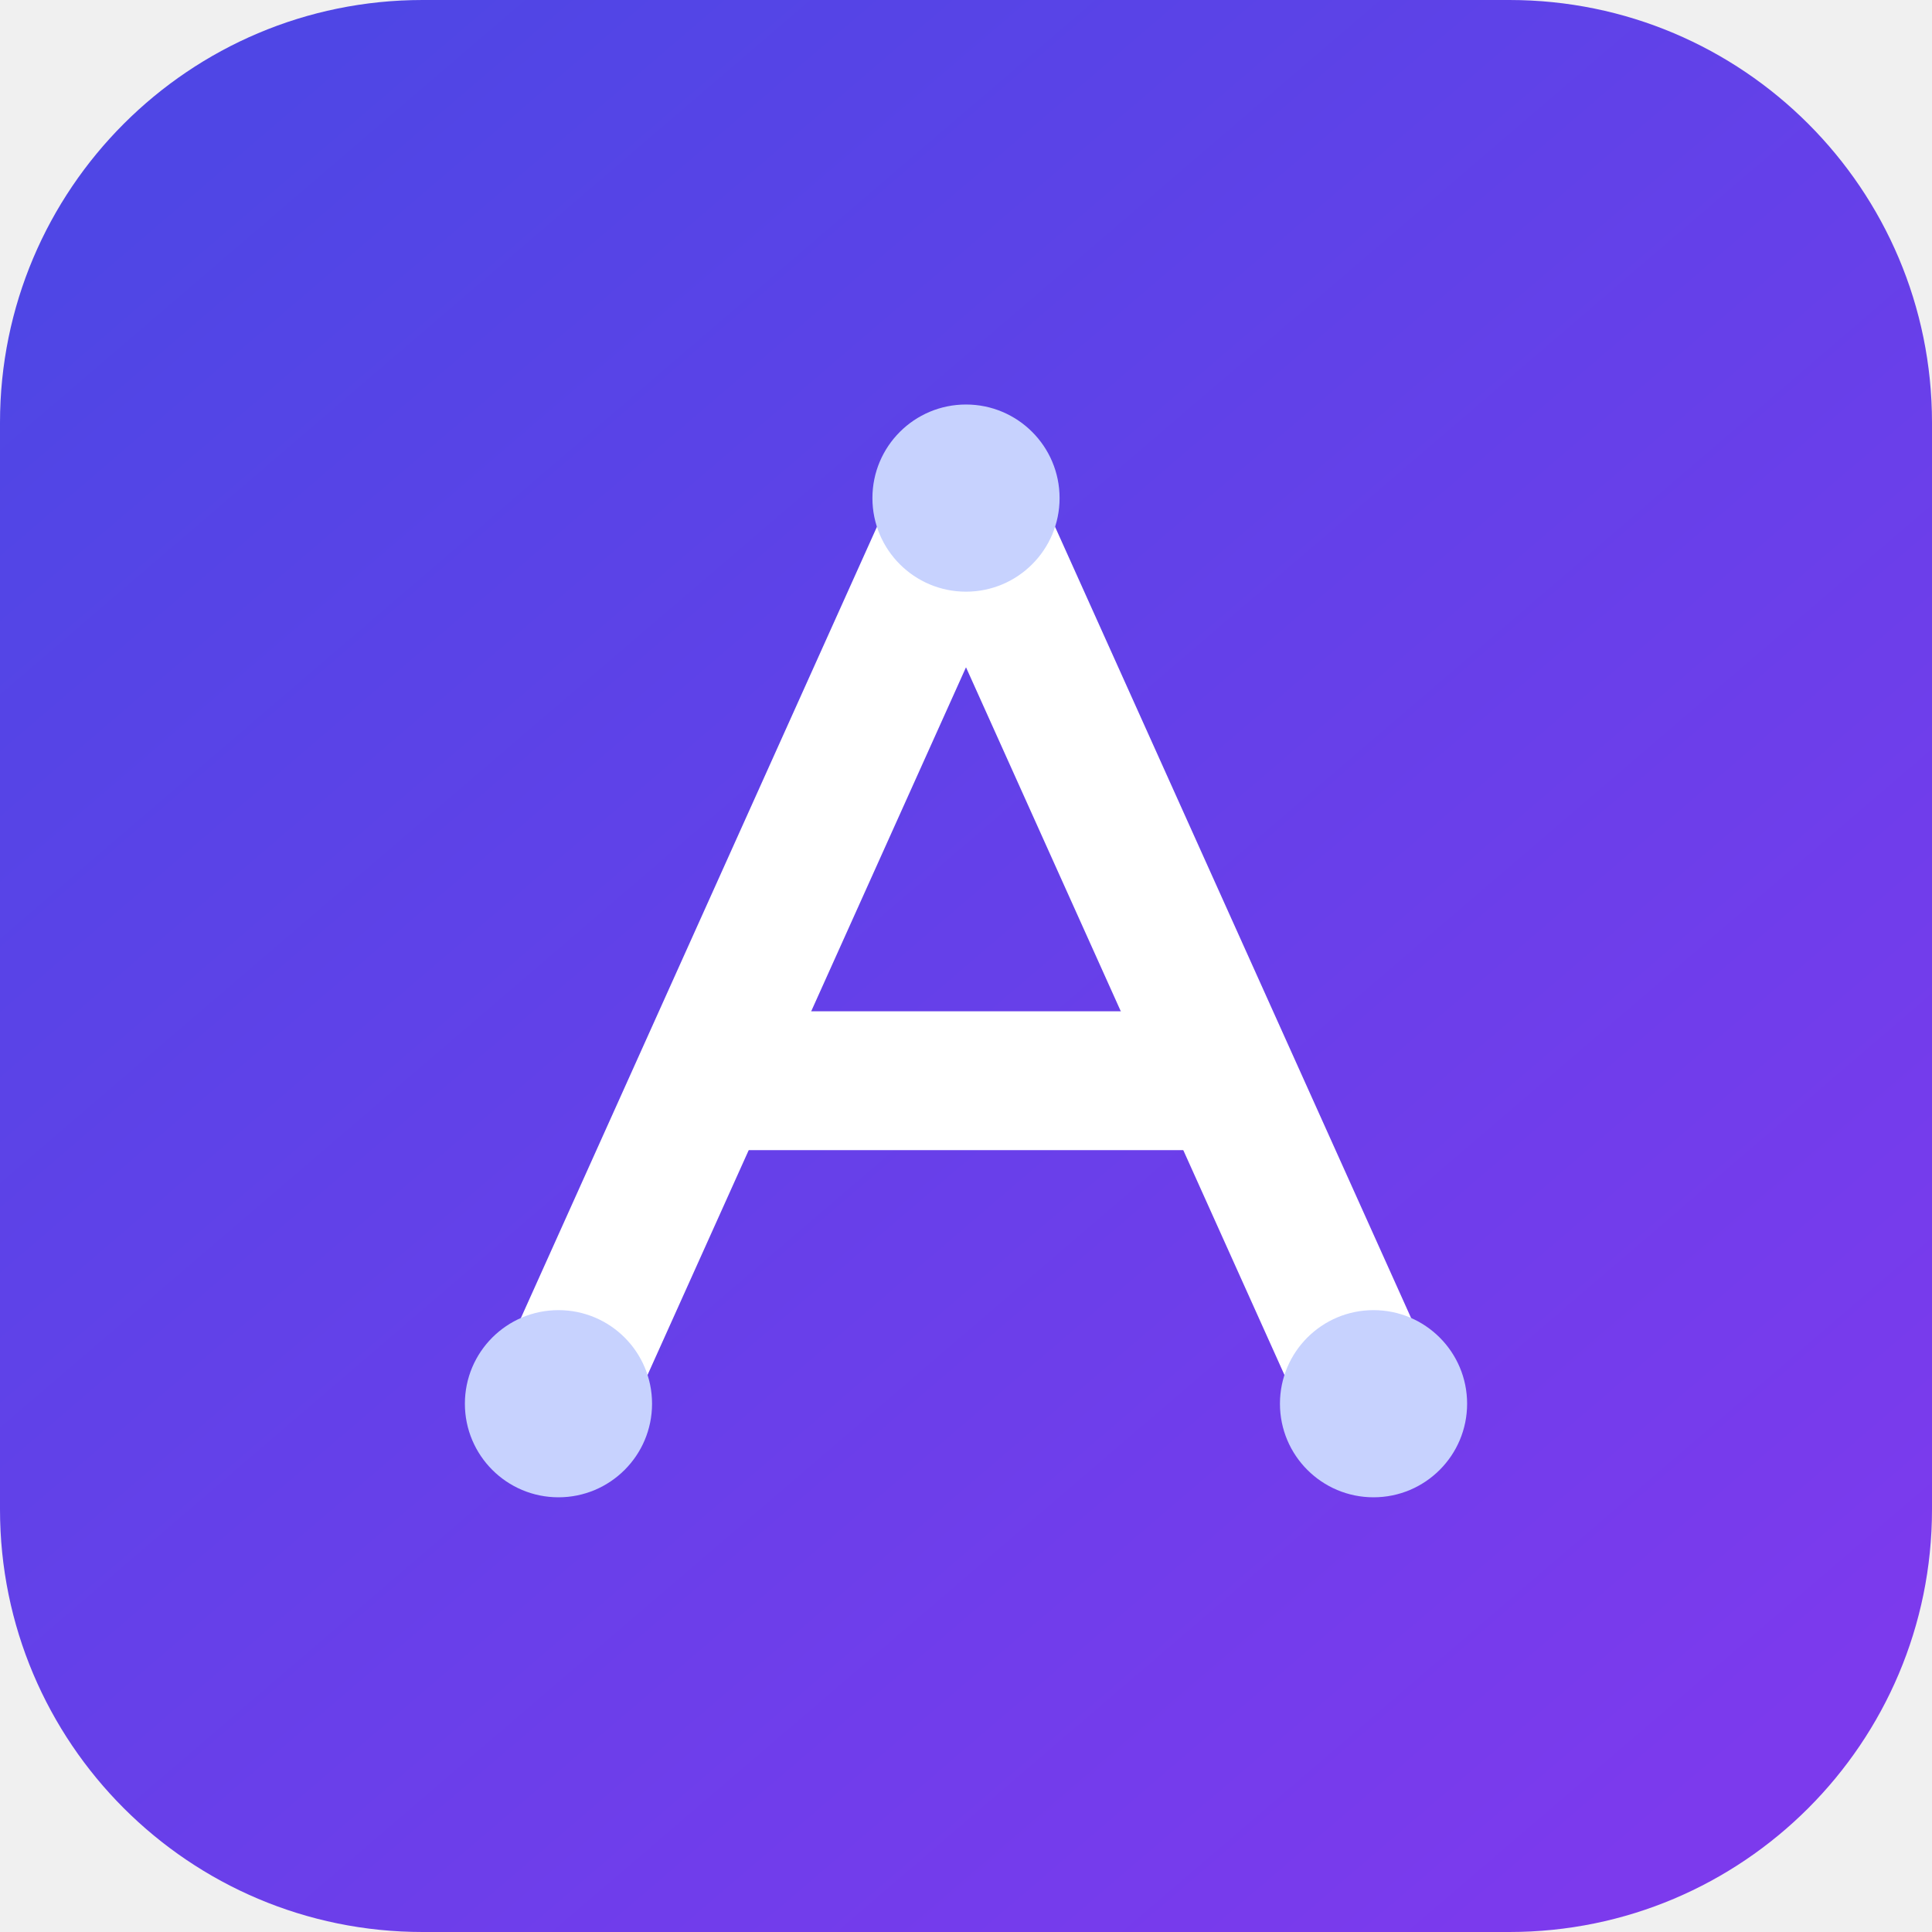
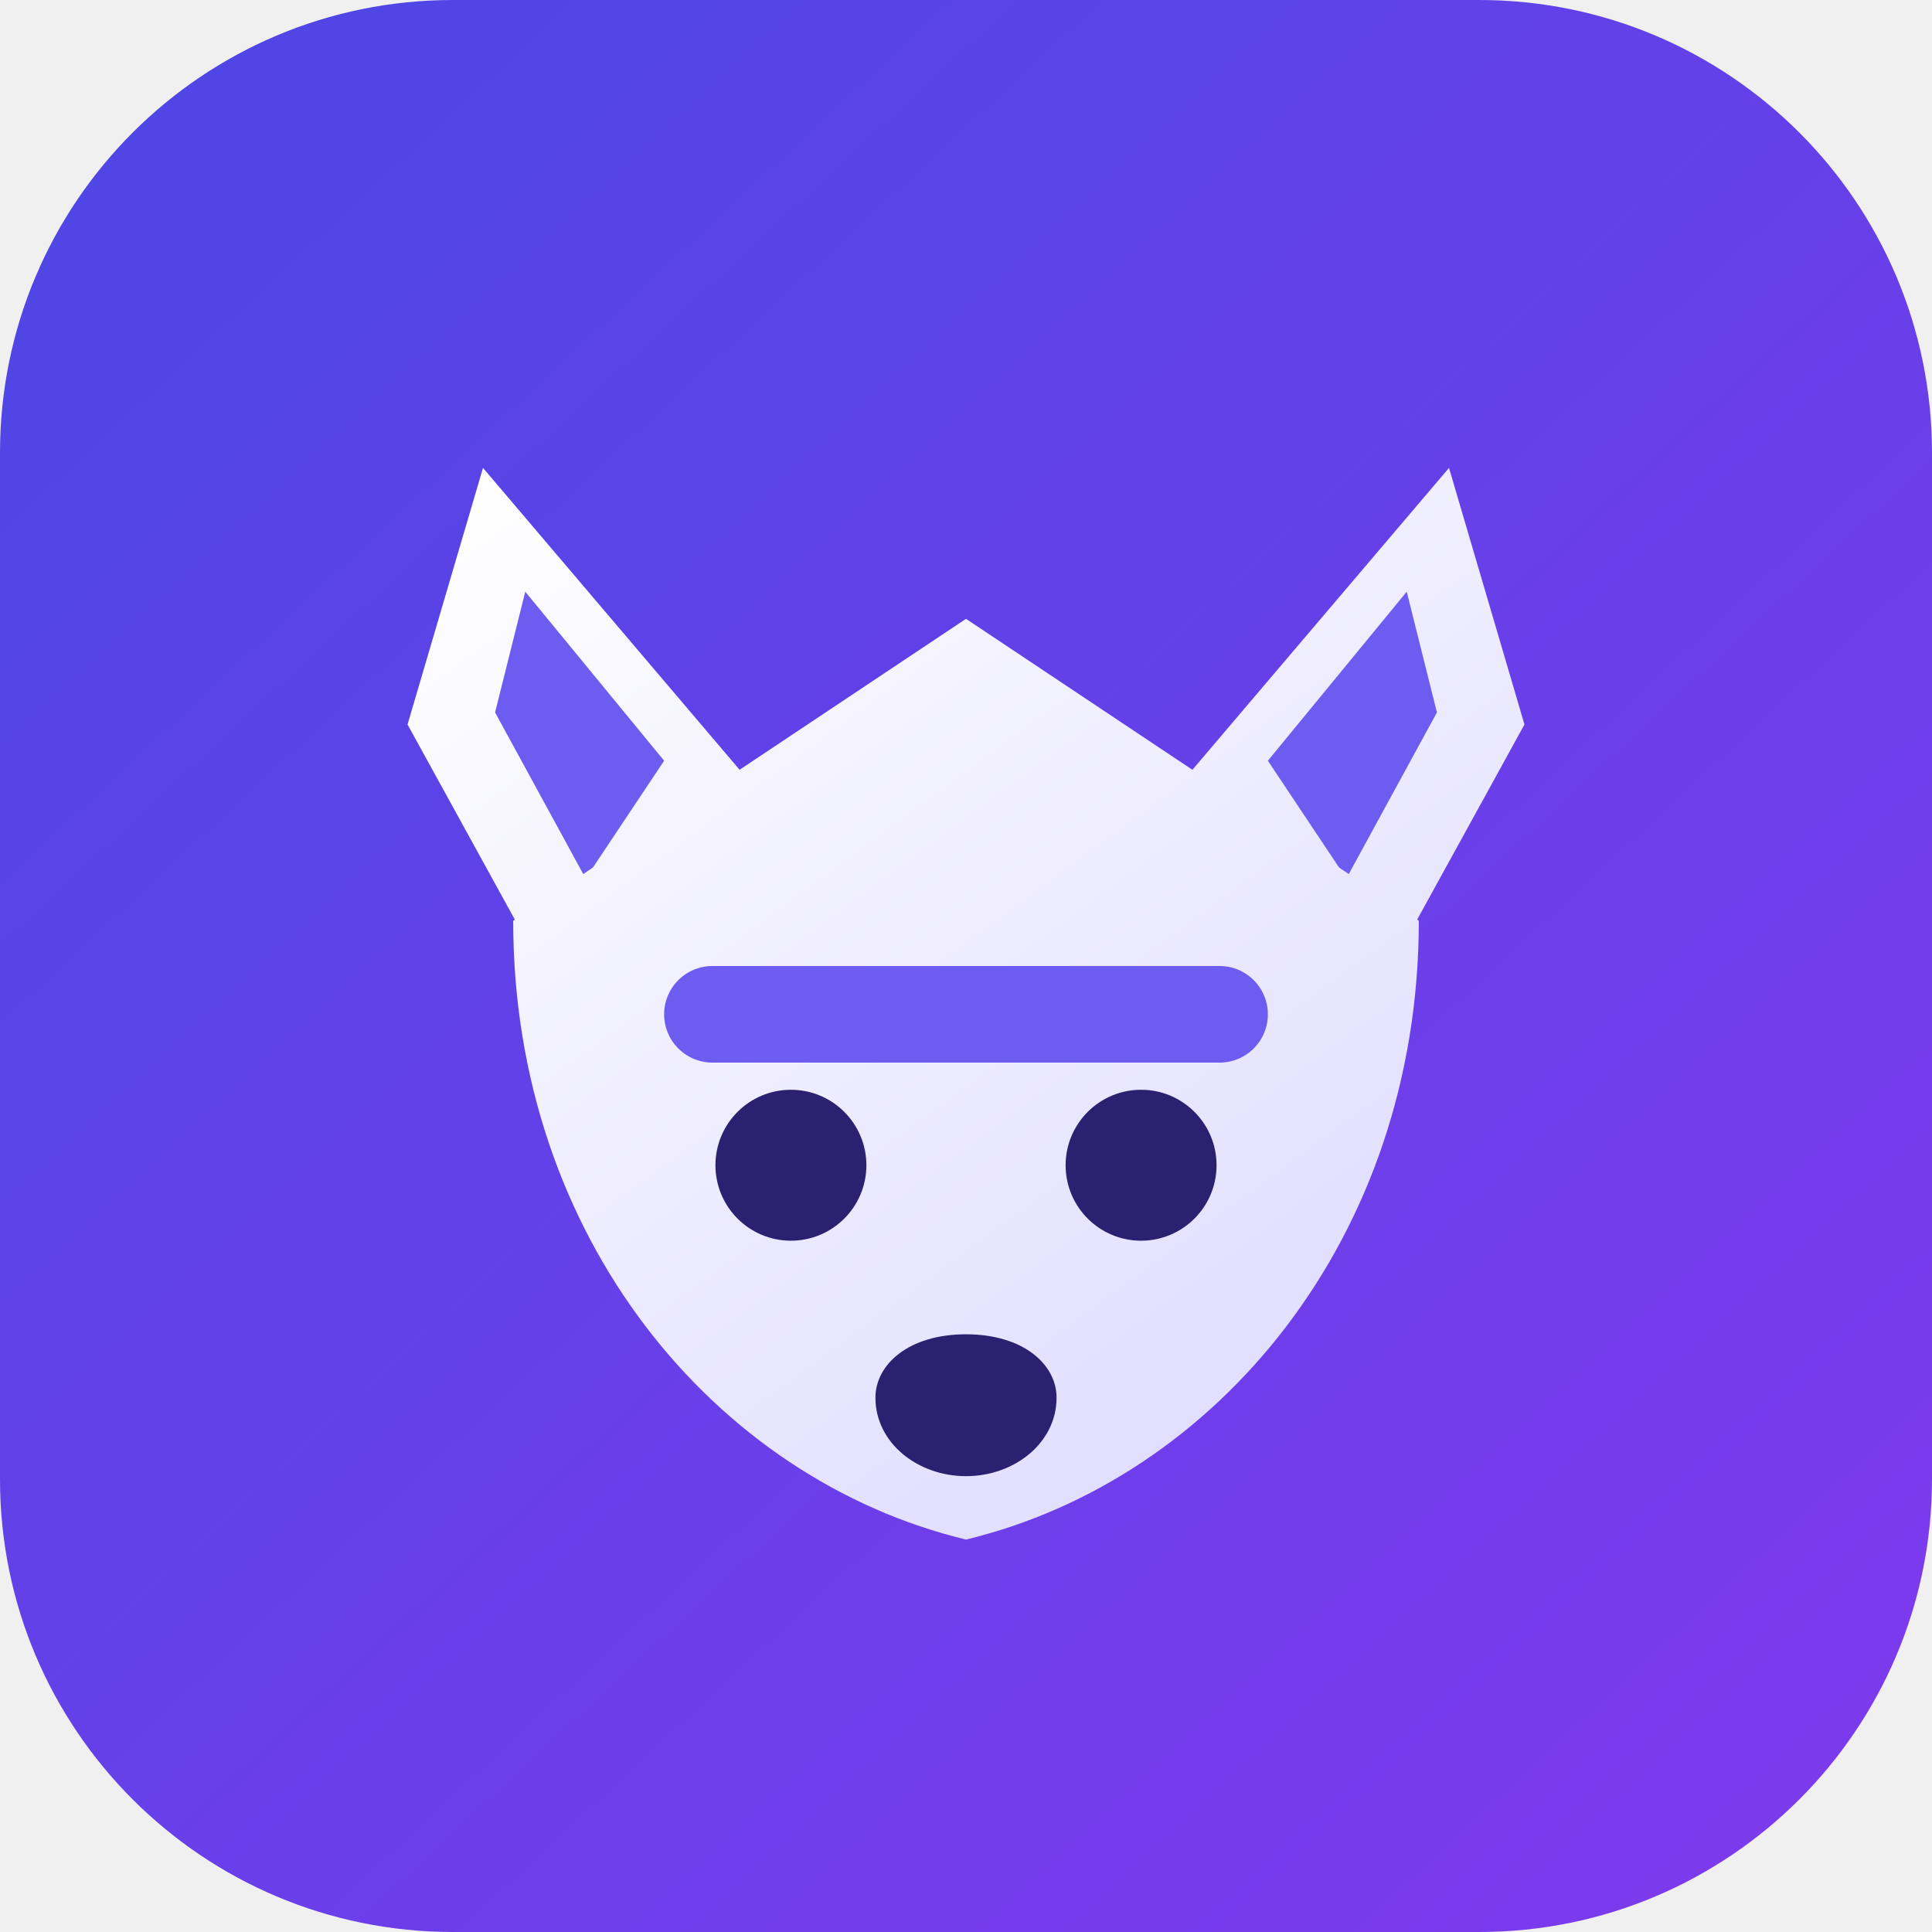
<svg xmlns="http://www.w3.org/2000/svg" viewBox="0 0 64 64" role="img" aria-label="AES">
  <defs>
-     <linearGradient id="aes-fav" x1="8" y1="4" x2="56" y2="60" gradientUnits="userSpaceOnUse">
+     <linearGradient id="aes-fav-bg" x1="6" y1="4" x2="58" y2="60" gradientUnits="userSpaceOnUse">
      <stop offset="0" stop-color="#4F46E5" />
      <stop offset="1" stop-color="#7C3AED" />
    </linearGradient>
+     <linearGradient id="aes-fav-fur" x1="18" y1="14" x2="46" y2="52" gradientUnits="userSpaceOnUse">
+       <stop offset="0" stop-color="#FFFFFF" />
+       <stop offset="1" stop-color="#DCD8FF" />
+     </linearGradient>
  </defs>
-   <rect width="64" height="64" rx="14" fill="url(#aes-fav)" />
-   <path d="M18.5 46.5 32 16.5 45.5 46.5" fill="none" stroke="#fff" stroke-width="4.6" stroke-linecap="round" stroke-linejoin="round" />
-   <path d="M24.2 35.8h15.6" fill="none" stroke="#fff" stroke-width="4.6" stroke-linecap="round" />
-   <circle cx="32" cy="16.5" r="3.1" fill="#C7D2FE" />
-   <circle cx="18.5" cy="46.5" r="3.1" fill="#C7D2FE" />
-   <circle cx="45.5" cy="46.5" r="3.1" fill="#C7D2FE" />
+   <rect width="64" height="64" rx="15" fill="url(#aes-fav-bg)" />
+   <path d="M16 15.5 24.5 25.5 19 34 13.5 24z" fill="url(#aes-fav-fur)" />
+   <path d="M48 15.5 39.5 25.5 45 34 50.5 24z" fill="url(#aes-fav-fur)" />
+   <path d="M17.4 19.6 22 25.2 19.4 29.1 16.4 23.6z" fill="#6D5CF0" />
+   <path d="M46.6 19.6 42 25.2 44.6 29.1 47.6 23.6z" fill="#6D5CF0" />
+   <path d="M32 20.5 47 30.5c0 10.5-6.7 18.5-15 20.5-8.3-2-15-10-15-20.5z" fill="url(#aes-fav-fur)" />
+   <path d="M23.6 33.6h16.8" stroke="#6D5CF0" stroke-width="3.2" stroke-linecap="round" fill="none" />
+   <circle cx="26.2" cy="38.6" r="2.5" fill="#2B2170" />
+   <circle cx="37.8" cy="38.6" r="2.5" fill="#2B2170" />
+   <path d="M32 44.2c1.9 0 3 1 3 2.1 0 1.5-1.4 2.6-3 2.6s-3-1.1-3-2.6c0-1.1 1.1-2.1 3-2.1z" fill="#2B2170" />
</svg>
